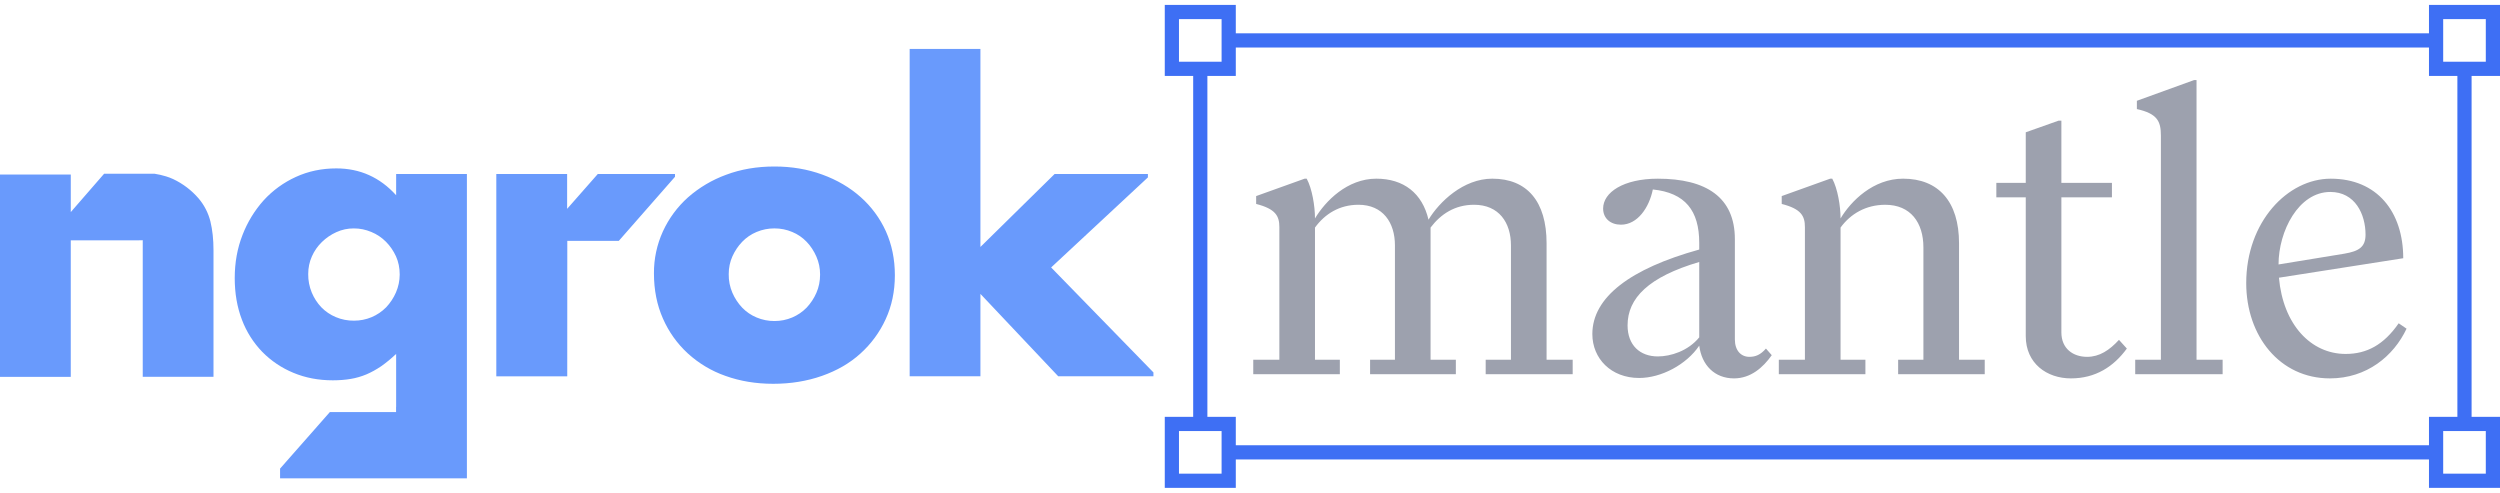
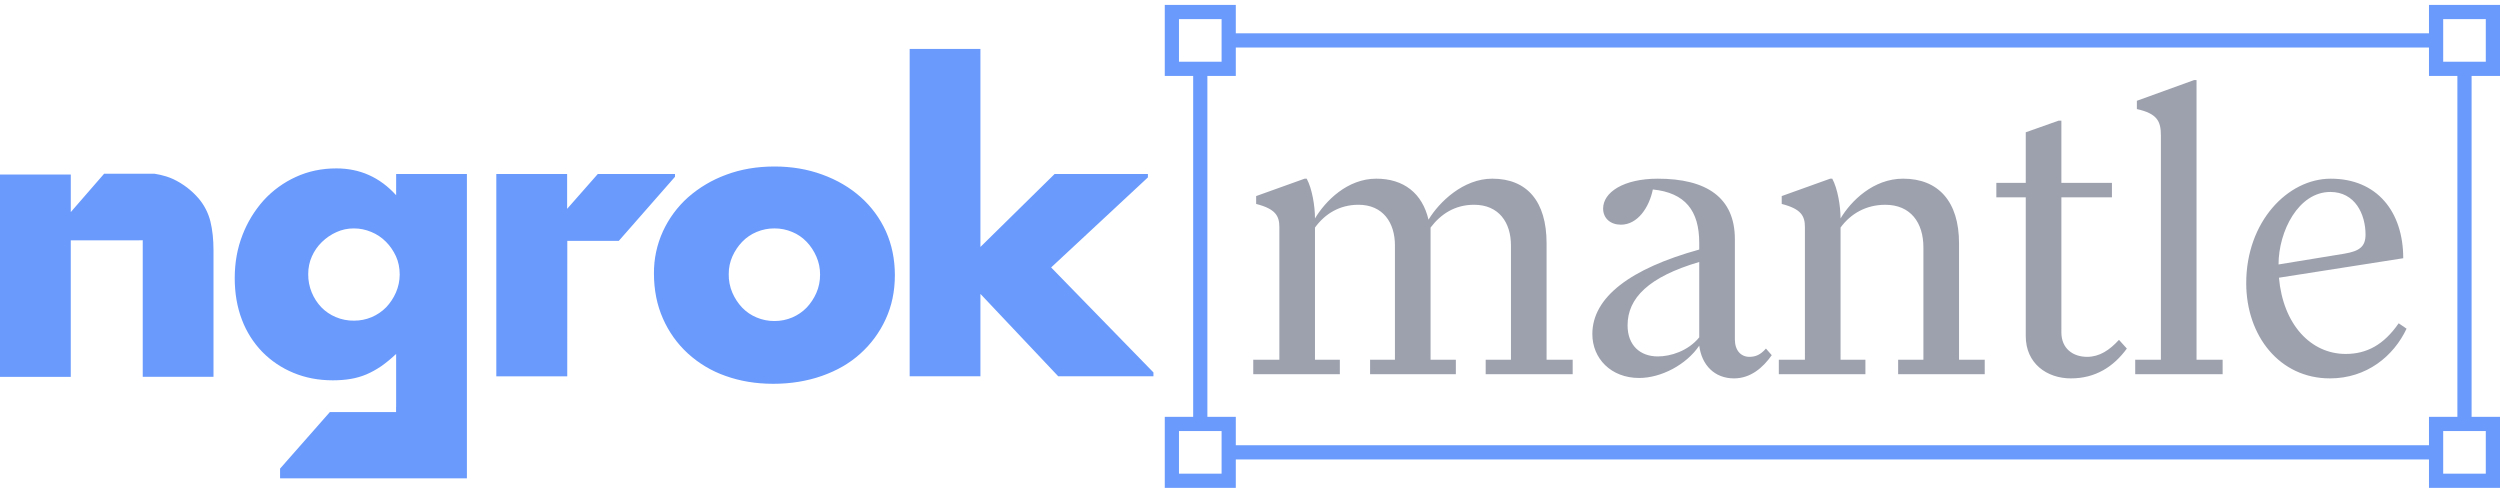
<svg xmlns="http://www.w3.org/2000/svg" width="1522" height="300" fill="none" viewBox="0 0 176 34">
  <path fill="#699afc" d="M27.888 13.4c-1.136-1.257-2.54-1.89-4.21-1.89q-1.541-.001-2.847.599a7 7 0 0 0-2.258 1.636 7.9 7.9 0 0 0-1.498 2.446q-.55 1.401-.55 3.041 0 1.608.507 2.933a6.6 6.6 0 0 0 1.43 2.26 6.6 6.6 0 0 0 2.19 1.474q1.268.53 2.78.53.685-.001 1.263-.1.568-.095 1.101-.318.523-.225 1.033-.569a9 9 0 0 0 1.059-.874v3.734h-.005v.362h-4.661l-3.505 3.98v.684H32.87V11.902h-4.981zm-.013 6.844c-.167.384-.4.737-.687 1.042a3.15 3.15 0 0 1-2.267.943 3.2 3.2 0 0 1-1.28-.25 3.1 3.1 0 0 1-1.021-.693 3.4 3.4 0 0 1-.674-1.042 3.3 3.3 0 0 1-.248-1.292q-.001-.667.26-1.249a3.2 3.2 0 0 1 .705-1.012c.296-.288.64-.523 1.016-.693a2.9 2.9 0 0 1 1.238-.263q.631-.001 1.225.25a3.1 3.1 0 0 1 1.033.693c.294.297.525.637.704 1.025q.261.582.26 1.28a3.2 3.2 0 0 1-.264 1.261m-13.886-6.611a5.4 5.4 0 0 0-1.802-1.373 4 4 0 0 0-.5-.19 6 6 0 0 0-.806-.185H7.33l-2.347 2.7v-2.644H0v14.246h4.982v-9.612H9.66l.389-.009v9.617h4.981v-8.91q0-1.137-.217-2.029a4 4 0 0 0-.824-1.611m33.531-1.731h-5.434l-2.16 2.455v-2.455H34.94v14.247h4.994l.004-9.536h3.624L47.52 12.1zM74 18.483l6.813-6.34v-.241h-6.566l-5.225 5.138V3.099H64.04v23.045h4.982v-5.8l5.477 5.8h6.703v-.271zm-13.414-4.958q-1.14-1.013-2.698-1.58-1.555-.57-3.372-.569-1.847 0-3.398.582c-.986.36-1.897.9-2.685 1.593a7.3 7.3 0 0 0-1.763 2.39 7 7 0 0 0-.632 2.96q0 1.75.632 3.177a7.3 7.3 0 0 0 1.75 2.455 7.7 7.7 0 0 0 2.655 1.585q1.543.555 3.36.556c1.23 0 2.37-.185 3.428-.556 1.054-.37 1.96-.891 2.71-1.572a7.4 7.4 0 0 0 1.776-2.416q.648-1.4.65-3.096c0-1.129-.214-2.162-.633-3.097a7.2 7.2 0 0 0-1.78-2.412m-3.112 6.745c-.167.384-.4.737-.687 1.042a3.1 3.1 0 0 1-1.016.693q-.593.251-1.25.25a3.2 3.2 0 0 1-1.256-.25 3 3 0 0 1-1.016-.693 3.6 3.6 0 0 1-.687-1.042 3.2 3.2 0 0 1-.26-1.318q-.001-.667.26-1.25c.175-.387.401-.727.687-1.024a3 3 0 0 1 1.016-.694 3.2 3.2 0 0 1 1.255-.25q.66-.001 1.251.25c.384.157.73.394 1.016.694.286.297.512.646.687 1.042q.261.595.26 1.262.001.692-.26 1.288" />
-   <path fill="#3e6ff4" d="M82 0v5h2v24h-2v5h5v-2h84v2h5v-5h-2V5h2V0h-5v2H87V0zm4 1v3h-3V1zm85 2v2h2v24h-2v2H87v-2h-2V5h2V3zM83 30h3v3h-3zm92 0v3h-3v-3zm-3-29h3v3h-3z" />
+   <path fill="#699afc" d="M82 0v5h2v24h-2v5h5v-2h84v2h5v-5h-2V5h2V0h-5v2H87V0zm4 1v3h-3V1zm85 2v2h2v24h-2v2H87v-2h-2V5h2V3zM83 30h3v3h-3zm92 0v3h-3v-3zm-3-29h3v3h-3z" />
  <path fill="#9da1ae" d="M100.567 15.12c.758-1.253 2.45-2.887 4.491-2.887 2.45 0 3.821 1.604 3.821 4.55v8.196h1.838V26h-6.125v-1.02h1.779v-8.05c0-1.605-.846-2.86-2.596-2.86-1.342 0-2.333.643-3.063 1.605v9.304h1.78V26h-6.038v-1.02h1.75v-8.05c0-1.605-.846-2.86-2.566-2.86-1.342 0-2.363.643-3.063 1.605v9.304h1.75V26h-6.096v-1.02h1.838v-9.334c0-.788-.263-1.283-1.634-1.634v-.554l3.413-1.225h.146c.379.7.583 1.925.583 2.8.73-1.225 2.275-2.8 4.317-2.8 1.925 0 3.237 1.021 3.675 2.888m12.293-.787c0-1.137 1.429-2.1 3.85-2.1 3.412 0 5.425 1.313 5.425 4.259v7.058c0 .787.437 1.225 1.021 1.225.437 0 .787-.146 1.166-.583l.409.466c-.613.875-1.488 1.634-2.655 1.634-1.37 0-2.275-.934-2.45-2.305-.904 1.342-2.683 2.276-4.229 2.276-1.983 0-3.296-1.371-3.296-3.092 0-2.596 2.684-4.608 7.525-5.95v-.467c0-2.275-.991-3.529-3.266-3.762-.263 1.283-1.079 2.479-2.246 2.479-.729 0-1.254-.438-1.254-1.138m3.85 10.413c.904 0 2.129-.38 2.916-1.342v-5.308c-3.558 1.05-5.045 2.537-5.045 4.462 0 1.4.875 2.188 2.129 2.188m21.206.233h1.809V26h-6.096v-1.02h1.779v-7.905c0-1.75-.904-3.004-2.683-3.004-1.371 0-2.45.642-3.15 1.604v9.304h1.75V26h-6.096v-1.02h1.837v-9.334c0-.788-.262-1.283-1.633-1.634v-.554l3.412-1.225h.146c.379.7.584 1.925.584 2.8.729-1.225 2.304-2.8 4.404-2.8 2.479 0 3.937 1.604 3.937 4.55zm4.697-16.012 2.304-.817h.204v4.375h3.559v1.02h-3.559v9.51c0 1.137.817 1.72 1.809 1.72.875 0 1.575-.467 2.246-1.196l.554.613c-.934 1.283-2.217 2.1-3.938 2.1-1.691 0-3.179-1.05-3.179-2.975v-9.771h-2.071v-1.021h2.071zm12.023 16.012h1.837V26h-6.154v-1.02h1.808V9.2c0-1.02-.262-1.546-1.691-1.867V6.75l4.025-1.458h.175zm14.786-2.187c-.905 1.925-2.8 3.5-5.396 3.5-3.529 0-5.892-2.975-5.892-6.709 0-4.316 2.917-7.35 5.95-7.35 3.267 0 5.104 2.334 5.104 5.6l-8.75 1.371c.292 3.296 2.246 5.367 4.696 5.367 1.488 0 2.683-.642 3.733-2.158zm-5.367-9.625c-2.246 0-3.646 2.77-3.646 5.104l4.638-.759c1.02-.175 1.487-.466 1.487-1.341 0-1.43-.729-3.004-2.479-3.004" />
</svg>
